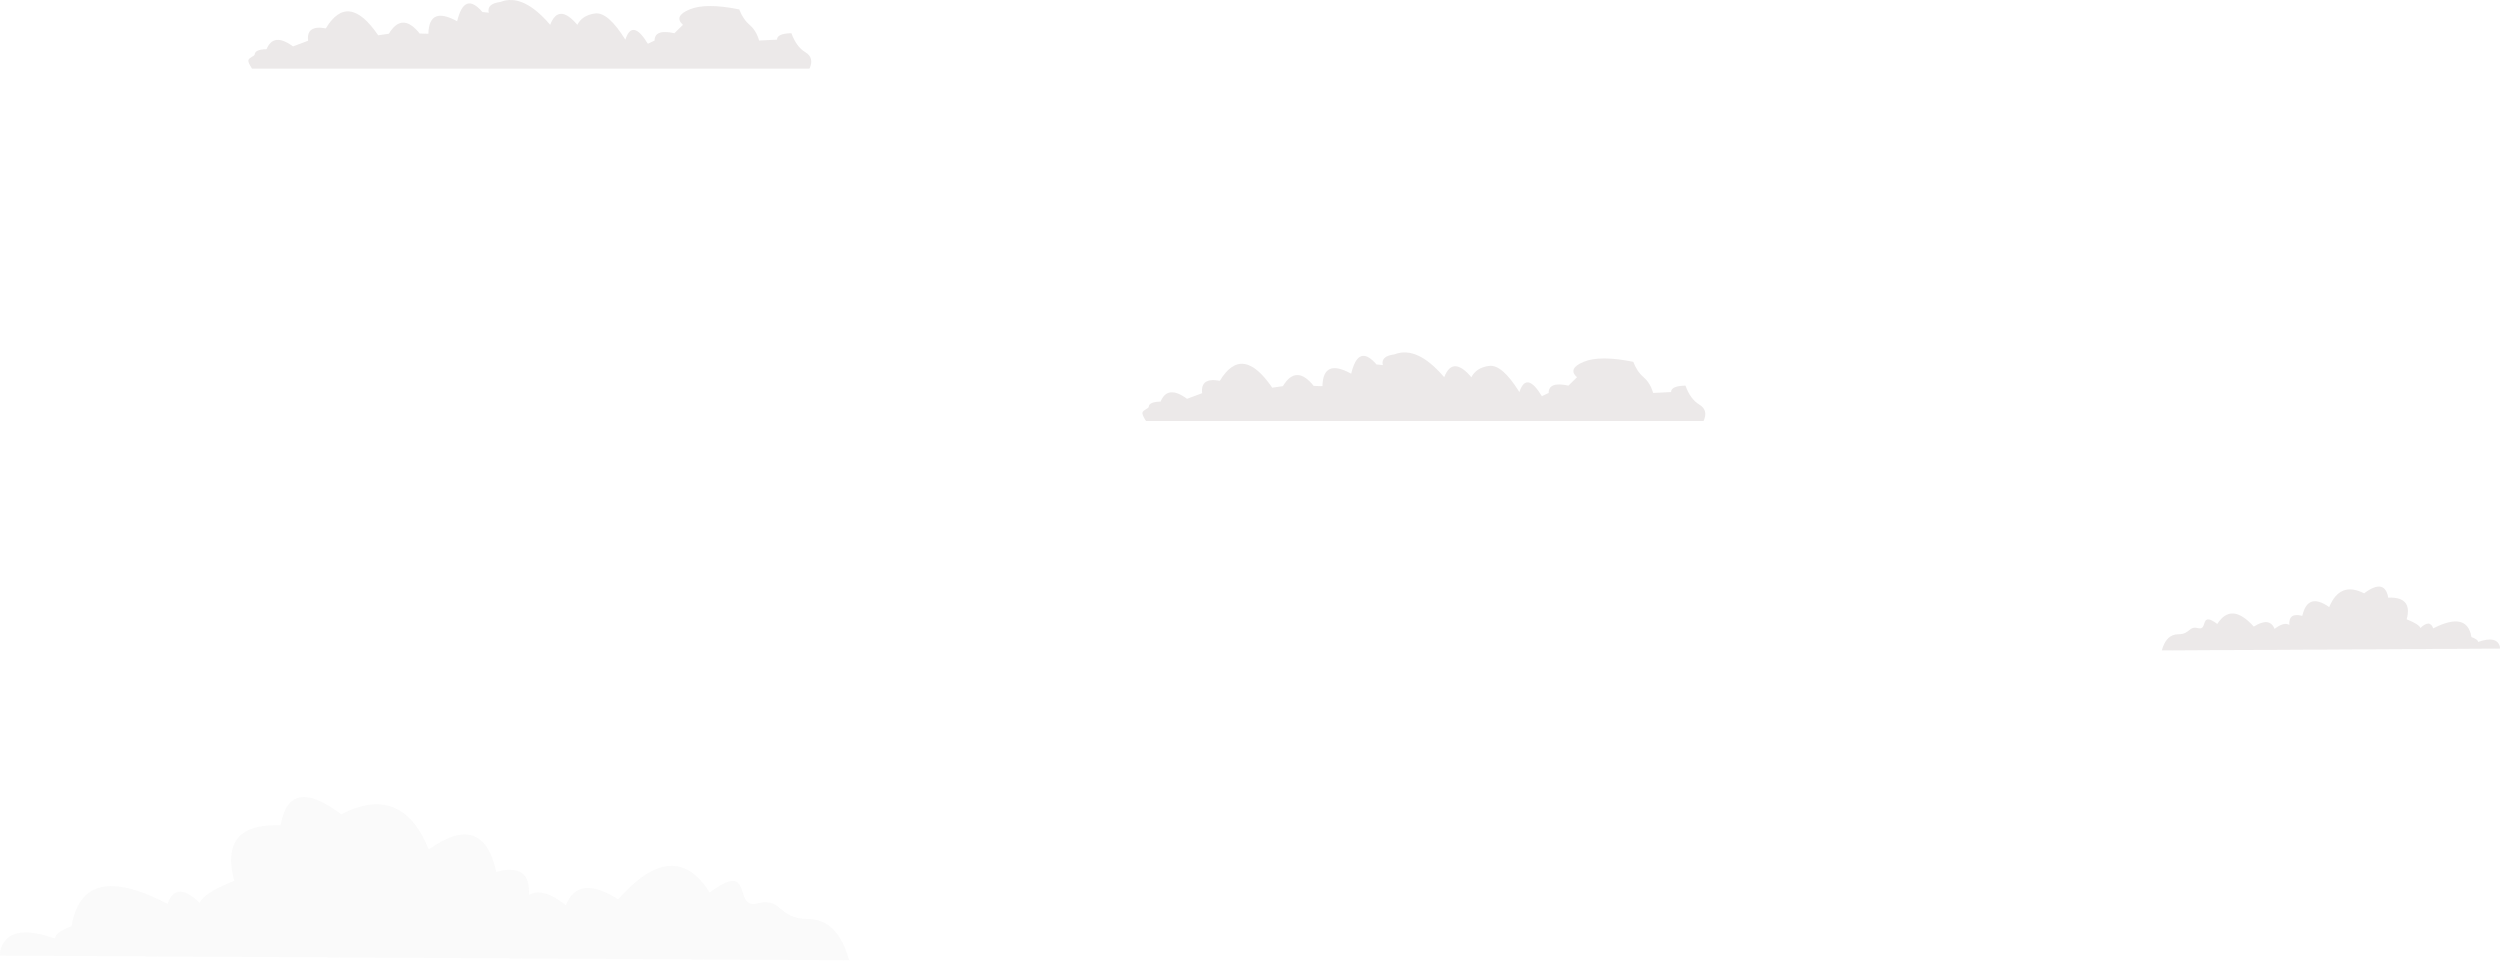
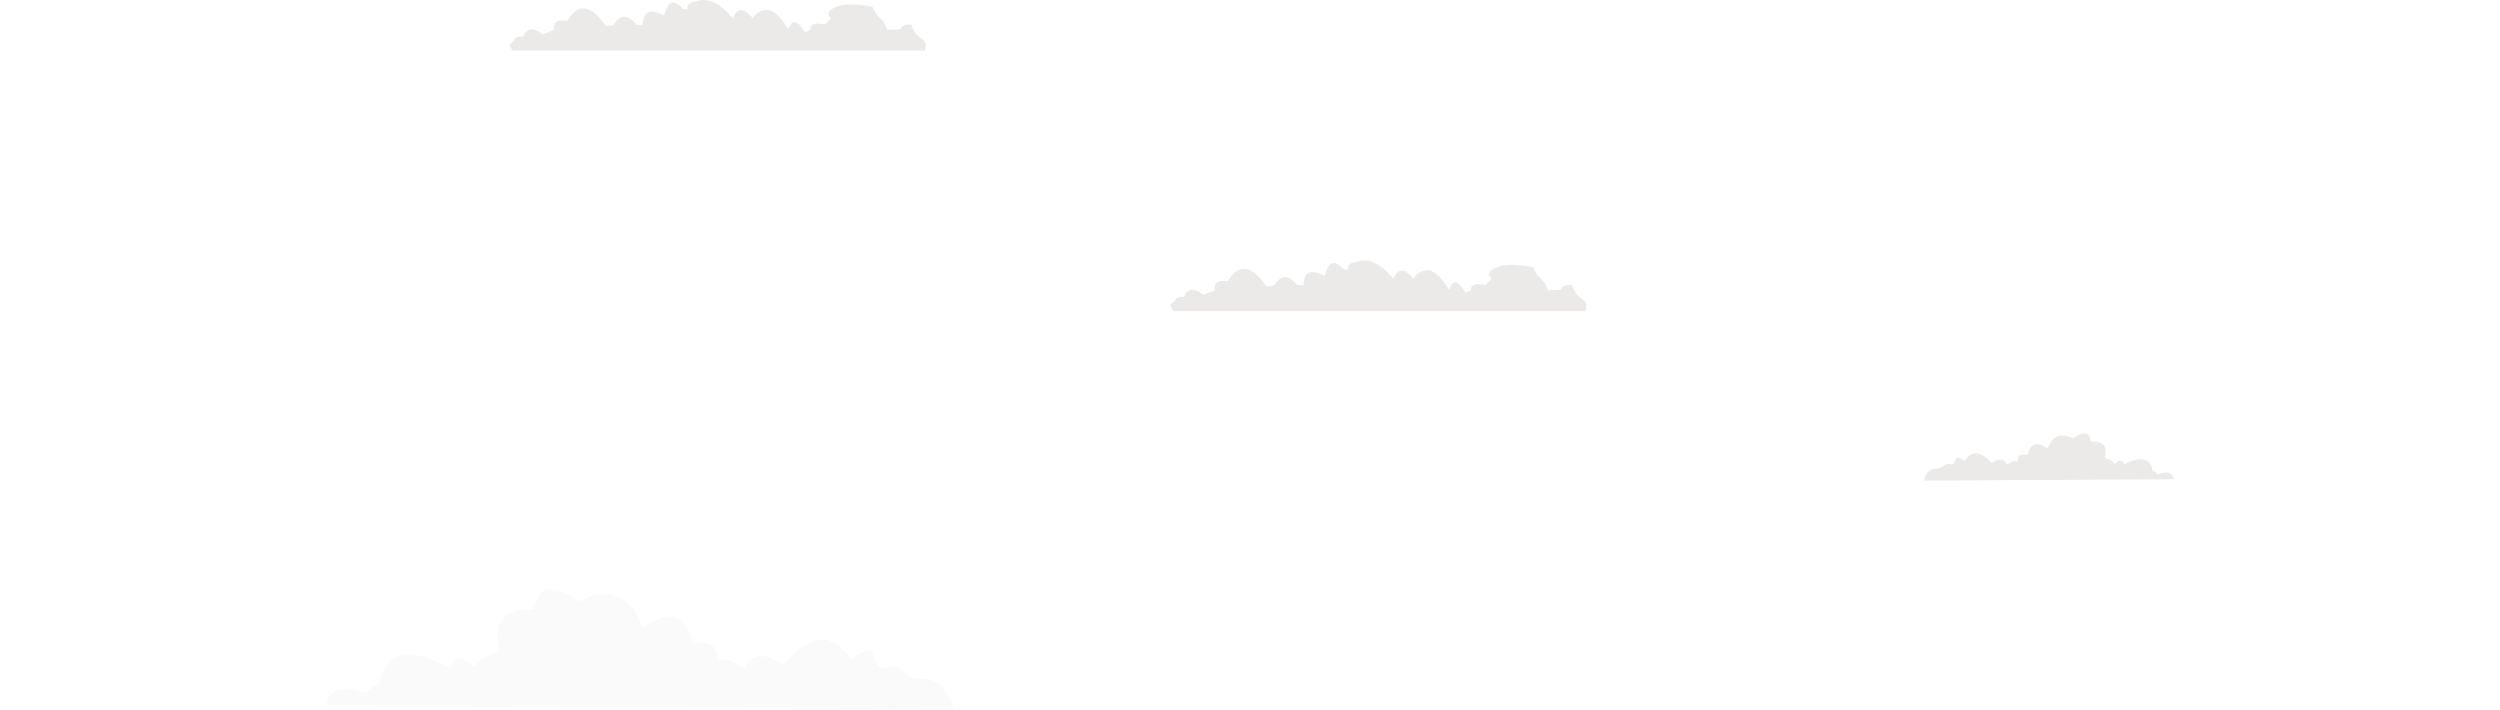
- <svg xmlns="http://www.w3.org/2000/svg" width="1057px" height="406px" viewBox="0 0 1057 406" version="1.1">
+ <svg xmlns="http://www.w3.org/2000/svg" width="1057px" height="300px" viewBox="0 0 1057 406" version="1.1">
  <g id="Final-Website" stroke="none" stroke-width="1" fill="none" fill-rule="evenodd">
    <path d="M1009.743,252.684 C1016.692,252.393 1019.292,255.448 1017.544,261.849 C1021.015,263.225 1022.95,264.442 1023.351,265.498 C1026.021,262.98 1027.826,263.038 1028.767,265.674 C1038.317,260.782 1043.704,262.005 1044.93,269.343 C1046.806,270.062 1047.745,270.75 1047.745,271.408 C1053.052,269.554 1056.124,270.232 1056.958,273.441 L1057,274.229 L914,275 C915.264,270.449 917.585,268.173 920.966,268.173 C926.037,268.173 925.296,264.503 929.459,265.599 C933.623,266.694 929.905,258.2 937.475,263.8 C941.472,257.555 946.611,257.929 952.894,264.925 C957.343,262.119 960.279,262.44 961.704,265.89 C964.295,263.866 966.371,263.304 967.929,264.203 C967.688,260.62 969.518,259.349 973.42,260.388 C974.927,253.645 978.717,252.408 984.791,256.674 C987.817,249.337 992.734,247.399 999.539,250.859 C1005.363,246.514 1008.765,247.121 1009.743,252.684 Z" id="Path-Copy-4" fill-opacity="0.688" fill="#E4E0E0" />
    <path d="M240.363,348.969 C257.807,348.227 264.334,356.034 259.946,372.391 C268.66,375.909 273.519,379.017 274.524,381.718 C281.227,375.283 285.759,375.431 288.122,382.166 C312.096,369.665 325.621,372.791 328.697,391.544 C333.408,393.381 335.765,395.14 335.765,396.821 C349.089,392.082 356.801,393.816 358.894,402.016 L359,404.029 L0,406 C3.172,394.37 9.001,388.554 17.489,388.554 C30.22,388.554 28.357,379.174 38.811,381.975 C49.265,384.773 39.929,363.066 58.934,377.379 C68.968,361.418 81.87,362.374 97.642,380.253 C108.812,373.083 116.184,373.903 119.761,382.72 C126.265,377.548 131.476,376.111 135.389,378.408 C134.784,369.252 139.378,366.003 149.173,368.658 C152.956,351.426 162.472,348.265 177.719,359.168 C185.317,340.417 197.661,335.464 214.745,344.306 C229.366,333.202 237.907,334.755 240.363,348.969 Z" id="Path-Copy-5" fill="#D8D8D8" opacity="0.135" transform="translate(179.5, 371.5) scale(-1, 1) translate(-179.5, -371.5) " />
    <path d="M610.616,159.493 C612.991,153.289 616.818,153.289 622.096,159.493 C623.48,156.771 625.987,155.172 629.619,154.696 C633.251,154.22 637.509,157.911 642.396,165.768 C644.383,159.757 647.555,160.337 651.913,167.504 L654.76,166.139 C654.76,162.844 657.554,161.811 663.142,163.041 L666.75,159.493 C664.034,157.066 664.975,154.896 669.573,152.982 C674.171,151.071 681.165,151.071 690.554,152.982 C691.571,155.702 693.023,157.871 694.912,159.493 C696.801,161.114 698.146,163.329 698.948,166.139 L706.522,165.768 C706.522,164.021 708.552,163.111 712.615,163.041 C713.98,166.862 715.944,169.542 718.505,171.082 C721.067,172.621 721.656,174.927 720.273,178 L484.537,178 C483.4,176.256 482.894,175.077 483.019,174.464 C483.256,173.302 485.658,172.752 485.702,171.976 C485.779,170.586 487.446,169.86 490.704,169.798 C492.674,164.978 496.399,164.586 501.877,168.621 C501.877,168.621 504.008,167.825 508.271,166.233 C507.721,161.715 510.216,159.971 515.758,160.999 C522.058,150.522 529.438,151.497 537.897,163.926 L542.409,163.261 C546.158,157.037 550.501,157.003 555.436,163.163 C555.436,163.163 556.667,163.201 559.129,163.274 C559.284,155.38 563.336,153.619 571.285,157.994 C573.324,149.47 576.886,148.166 581.973,154.085 C581.973,154.085 582.87,154.178 584.664,154.363 C584.021,151.839 585.668,150.324 589.605,149.817 C595.967,147.32 602.971,150.546 610.616,159.493 Z" id="Path-Copy-6" fill-opacity="0.688" fill="#E4E0E0" />
    <path d="M232.616,10.493 C234.991,4.289 238.818,4.289 244.096,10.493 C245.48,7.771 247.987,6.172 251.619,5.696 C255.251,5.22 259.509,8.911 264.396,16.768 C266.383,10.757 269.555,11.337 273.913,18.504 L276.76,17.139 C276.76,13.844 279.554,12.811 285.142,14.041 L288.75,10.493 C286.034,8.066 286.975,5.896 291.573,3.982 C296.171,2.071 303.165,2.071 312.554,3.982 C313.571,6.702 315.023,8.871 316.912,10.493 C318.801,12.114 320.146,14.329 320.948,17.139 L328.522,16.768 C328.522,15.021 330.552,14.111 334.615,14.041 C335.98,17.862 337.944,20.542 340.505,22.082 C343.067,23.621 343.656,25.927 342.273,29 L106.537,29 C105.4,27.256 104.894,26.077 105.019,25.464 C105.256,24.302 107.658,23.752 107.702,22.976 C107.779,21.586 109.446,20.86 112.704,20.798 C114.674,15.978 118.399,15.586 123.877,19.621 C123.877,19.621 126.008,18.825 130.271,17.233 C129.721,12.715 132.216,10.971 137.758,11.999 C144.058,1.522 151.438,2.497 159.897,14.926 L164.409,14.261 C168.158,8.037 172.501,8.003 177.436,14.163 C177.436,14.163 178.667,14.201 181.129,14.274 C181.284,6.38 185.336,4.619 193.285,8.994 C195.324,0.47 198.886,-0.834 203.973,5.085 C203.973,5.085 204.87,5.178 206.664,5.363 C206.021,2.839 207.668,1.324 211.605,0.817 C217.967,-1.68 224.971,1.546 232.616,10.493 Z" id="Path-Copy-7" fill-opacity="0.688" fill="#E4E0E0" />
  </g>
</svg>
